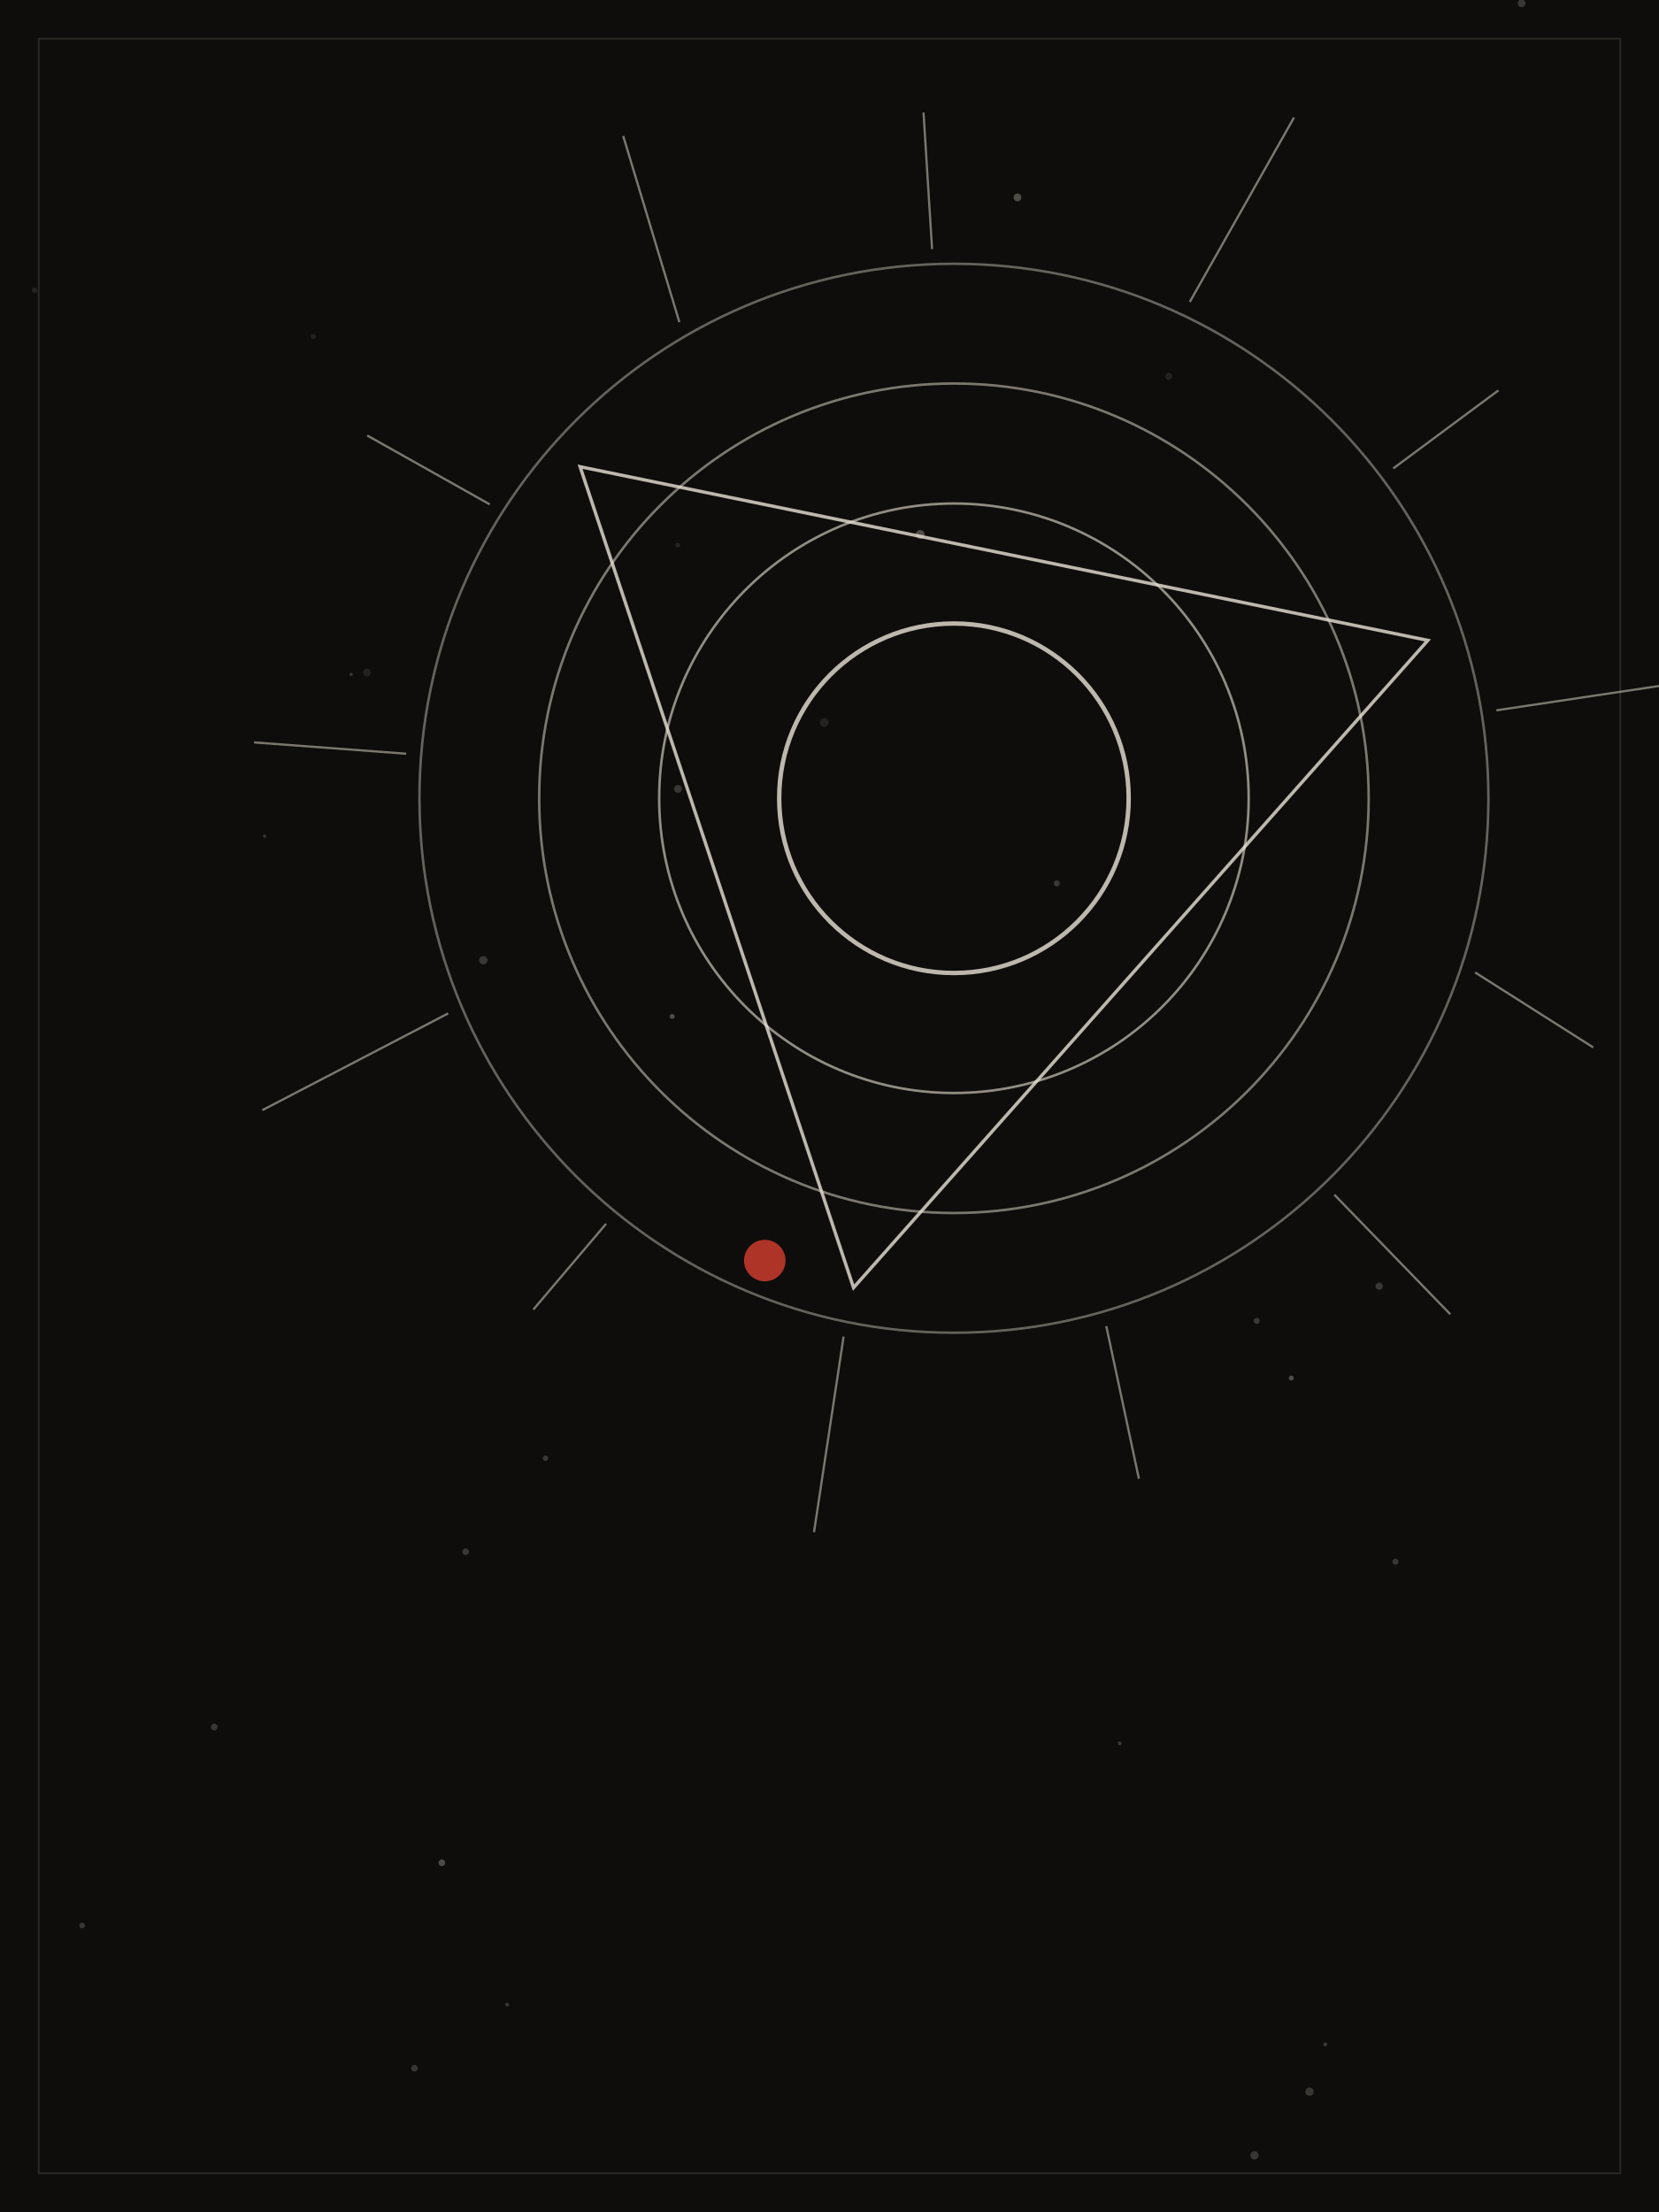
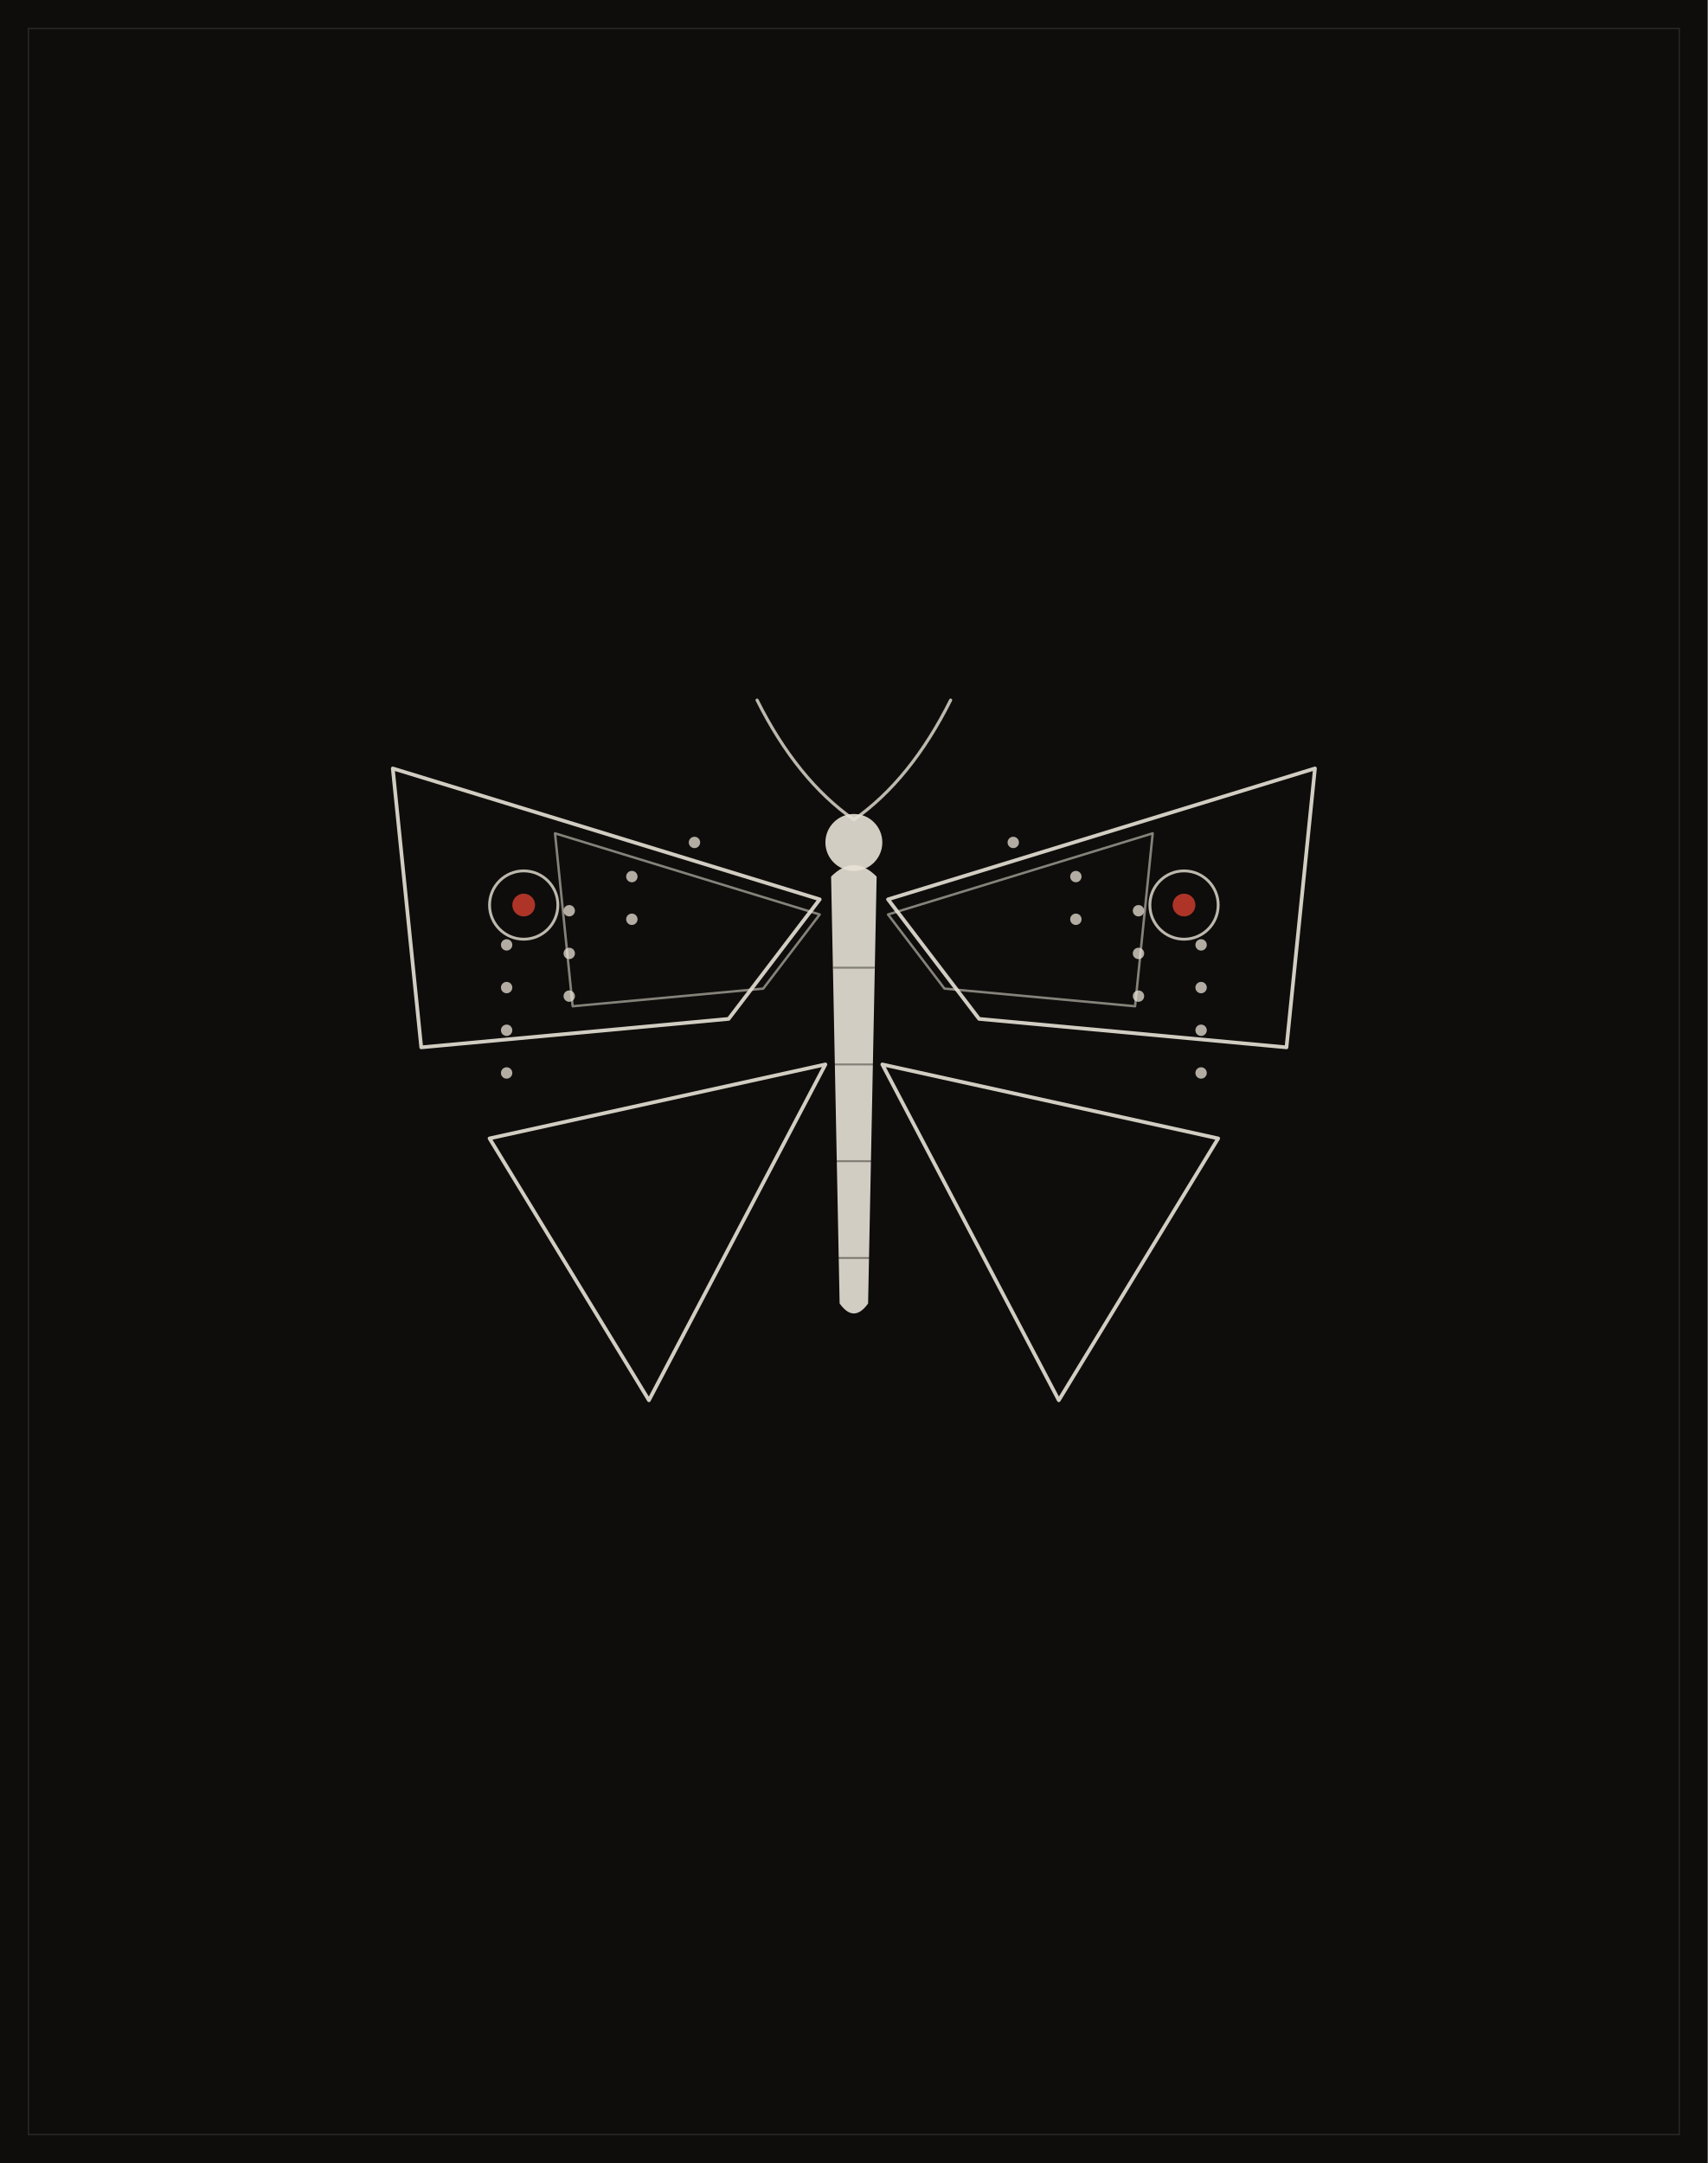
- <svg xmlns="http://www.w3.org/2000/svg" viewBox="0 0 600 800" width="600" height="800">
-   <rect width="600" height="800" fill="#0e0d0b" />
-   <rect x="14" y="14" width="572" height="772" fill="none" stroke="#e8e2d6" stroke-width="0.6" opacity="0.14" />
-   <circle cx="345" cy="288.7" r="63.2" fill="none" stroke="#e8e2d6" stroke-width="1.6" opacity="0.8" />
-   <circle cx="345" cy="288.7" r="106.6" fill="none" stroke="#e8e2d6" stroke-width="0.9" opacity="0.6" />
-   <circle cx="345" cy="288.7" r="150" fill="none" stroke="#e8e2d6" stroke-width="0.9" opacity="0.5" />
-   <circle cx="345" cy="288.7" r="193.3" fill="none" stroke="#e8e2d6" stroke-width="0.9" opacity="0.4" />
-   <polygon points="308.7,465.7 209.8,168.8 516.4,231.6" fill="none" stroke="#e8e2d6" stroke-width="1.2" opacity="0.8" />
-   <line x1="305.1" y1="483.4" x2="294.4" y2="554.1" stroke="#e8e2d6" stroke-width="0.8" opacity="0.5" />
-   <line x1="219.2" y1="442.6" x2="192.9" y2="473.6" stroke="#e8e2d6" stroke-width="0.8" opacity="0.5" />
-   <line x1="162.1" y1="366.5" x2="94.9" y2="401.5" stroke="#e8e2d6" stroke-width="0.8" opacity="0.5" />
-   <line x1="146.9" y1="272.6" x2="91.9" y2="268.5" stroke="#e8e2d6" stroke-width="0.8" opacity="0.5" />
-   <line x1="177.1" y1="182.4" x2="132.8" y2="157.5" stroke="#e8e2d6" stroke-width="0.8" opacity="0.5" />
-   <line x1="245.7" y1="116.5" x2="225.4" y2="49.2" stroke="#e8e2d6" stroke-width="0.8" opacity="0.5" />
-   <line x1="337.1" y1="90.1" x2="334" y2="40.7" stroke="#e8e2d6" stroke-width="0.8" opacity="0.5" />
-   <line x1="430.3" y1="109.2" x2="468" y2="42.5" stroke="#e8e2d6" stroke-width="0.8" opacity="0.5" />
-   <line x1="503.9" y1="169.4" x2="541.9" y2="141.2" stroke="#e8e2d6" stroke-width="0.8" opacity="0.5" />
-   <line x1="541.2" y1="256.9" x2="629.3" y2="243.7" stroke="#e8e2d6" stroke-width="0.8" opacity="0.5" />
-   <line x1="533.5" y1="351.7" x2="576.2" y2="378.8" stroke="#e8e2d6" stroke-width="0.8" opacity="0.5" />
-   <line x1="482.6" y1="432.1" x2="524.5" y2="475.3" stroke="#e8e2d6" stroke-width="0.8" opacity="0.5" />
-   <line x1="400.1" y1="479.6" x2="411.9" y2="534.8" stroke="#e8e2d6" stroke-width="0.8" opacity="0.5" />
-   <circle cx="276.6" cy="455.9" r="7.5" fill="#c0392b" opacity="0.9" />
-   <circle cx="422.7" cy="136.1" r="1.3" fill="#e8e2d6" opacity="0.1" />
-   <circle cx="183.4" cy="725" r="0.7" fill="#e8e2d6" opacity="0.2" />
-   <circle cx="132.7" cy="243.2" r="1.4" fill="#e8e2d6" opacity="0.1" />
-   <circle cx="550.3" cy="1.2" r="1.4" fill="#e8e2d6" opacity="0.2" />
-   <circle cx="298.1" cy="261.3" r="1.6" fill="#e8e2d6" opacity="0.1" />
-   <circle cx="453.7" cy="779.5" r="1.5" fill="#e8e2d6" opacity="0.2" />
-   <circle cx="29.7" cy="696.4" r="1" fill="#e8e2d6" opacity="0.2" />
-   <circle cx="243.1" cy="367.6" r="0.9" fill="#e8e2d6" opacity="0.3" />
-   <circle cx="504.7" cy="564.8" r="1.1" fill="#e8e2d6" opacity="0.2" />
-   <circle cx="149.9" cy="748" r="1.2" fill="#e8e2d6" opacity="0.2" />
-   <circle cx="405" cy="630.5" r="0.7" fill="#e8e2d6" opacity="0.2" />
-   <circle cx="12.5" cy="105" r="1" fill="#e8e2d6" opacity="0.1" />
-   <circle cx="479.3" cy="739.4" r="0.7" fill="#e8e2d6" opacity="0.2" />
-   <circle cx="473.6" cy="756.5" r="1.5" fill="#e8e2d6" opacity="0.2" />
-   <circle cx="245.2" cy="285.3" r="1.4" fill="#e8e2d6" opacity="0.2" />
-   <circle cx="467" cy="498.4" r="0.9" fill="#e8e2d6" opacity="0.3" />
-   <circle cx="77.5" cy="624.6" r="1.2" fill="#e8e2d6" opacity="0.2" />
-   <circle cx="159.8" cy="673.7" r="1.2" fill="#e8e2d6" opacity="0.3" />
-   <circle cx="332.8" cy="193.3" r="1.6" fill="#e8e2d6" opacity="0.3" />
-   <circle cx="245.1" cy="197.2" r="0.9" fill="#e8e2d6" opacity="0.1" />
-   <circle cx="127" cy="243.9" r="0.6" fill="#e8e2d6" opacity="0.2" />
-   <circle cx="174.8" cy="347.3" r="1.5" fill="#e8e2d6" opacity="0.2" />
-   <circle cx="382.2" cy="319.5" r="1.1" fill="#e8e2d6" opacity="0.2" />
-   <circle cx="454.5" cy="477.7" r="1.1" fill="#e8e2d6" opacity="0.2" />
-   <circle cx="368" cy="71.4" r="1.4" fill="#e8e2d6" opacity="0.3" />
-   <circle cx="95.7" cy="302.4" r="0.6" fill="#e8e2d6" opacity="0.2" />
-   <circle cx="113.3" cy="121.7" r="0.9" fill="#e8e2d6" opacity="0.1" />
-   <circle cx="168.4" cy="561.2" r="1.2" fill="#e8e2d6" opacity="0.2" />
-   <circle cx="197.3" cy="527.4" r="1" fill="#e8e2d6" opacity="0.2" />
-   <circle cx="498.8" cy="465.2" r="1.3" fill="#e8e2d6" opacity="0.2" />
+ <svg xmlns="http://www.w3.org/2000/svg" viewBox="0 0 600 760" width="600" height="760">
+   <rect width="600" height="760" fill="#0e0d0b" />
+   <rect x="10" y="10" width="580" height="740" fill="none" stroke="#e8e2d6" stroke-width="0.5" opacity="0.12" />
+   <circle cx="300" cy="296" r="10" fill="#e8e2d6" opacity="0.9" />
+   <path d="M 292,308 q 8,-8 16,0 l -3,150 q -5,7 -10,0 Z" fill="#e8e2d6" opacity="0.9" />
+   <path d="M 293,340 h 14" fill="none" stroke="#0e0d0b" stroke-width="0.7" stroke-linecap="round" stroke-linejoin="round" opacity="0.4" />
+   <path d="M 293,374 h 14" fill="none" stroke="#0e0d0b" stroke-width="0.7" stroke-linecap="round" stroke-linejoin="round" opacity="0.4" />
+   <path d="M 293,408 h 14" fill="none" stroke="#0e0d0b" stroke-width="0.7" stroke-linecap="round" stroke-linejoin="round" opacity="0.4" />
+   <path d="M 293,442 h 14" fill="none" stroke="#0e0d0b" stroke-width="0.7" stroke-linecap="round" stroke-linejoin="round" opacity="0.4" />
+   <path d="M 300,288 q -20,-14 -34,-42 M 300,288 q 20,-14 34,-42" fill="none" stroke="#e8e2d6" stroke-width="1.1" stroke-linecap="round" stroke-linejoin="round" opacity="0.8" />
+   <path d="M 312,316 L 462,270 L 452,368 L 344,358 Z" fill="none" stroke="#e8e2d6" stroke-width="1.3" stroke-linecap="round" stroke-linejoin="round" opacity="0.9" />
+   <path d="M 312,321.32 L 405,292.8 L 398.8,353.56 L 331.84,347.36 Z" fill="none" stroke="#e8e2d6" stroke-width="0.85" stroke-linecap="round" stroke-linejoin="round" opacity="0.55" />
+   <path d="M 310,374 L 428,400 L 372,492 Z" fill="none" stroke="#e8e2d6" stroke-width="1.3" stroke-linecap="round" stroke-linejoin="round" opacity="0.9" />
+   <circle cx="356" cy="296" r="2" fill="#e8e2d6" opacity="0.75" />
+   <circle cx="378" cy="308" r="2" fill="#e8e2d6" opacity="0.75" />
+   <circle cx="378" cy="323" r="2" fill="#e8e2d6" opacity="0.75" />
+   <circle cx="400" cy="320" r="2" fill="#e8e2d6" opacity="0.75" />
+   <circle cx="400" cy="335" r="2" fill="#e8e2d6" opacity="0.75" />
+   <circle cx="400" cy="350" r="2" fill="#e8e2d6" opacity="0.75" />
+   <circle cx="422" cy="332" r="2" fill="#e8e2d6" opacity="0.75" />
+   <circle cx="422" cy="347" r="2" fill="#e8e2d6" opacity="0.75" />
+   <circle cx="422" cy="362" r="2" fill="#e8e2d6" opacity="0.75" />
+   <circle cx="422" cy="377" r="2" fill="#e8e2d6" opacity="0.75" />
+   <circle cx="416" cy="318" r="12" fill="none" stroke="#e8e2d6" stroke-width="1" opacity="0.8" />
+   <circle cx="416" cy="318" r="4" fill="#c0392b" opacity="0.9" />
+   <path d="M 288,316 L 138,270 L 148,368 L 256,358 Z" fill="none" stroke="#e8e2d6" stroke-width="1.3" stroke-linecap="round" stroke-linejoin="round" opacity="0.9" />
+   <path d="M 288,321.32 L 195,292.8 L 201.2,353.56 L 268.16,347.36 Z" fill="none" stroke="#e8e2d6" stroke-width="0.85" stroke-linecap="round" stroke-linejoin="round" opacity="0.55" />
+   <path d="M 290,374 L 172,400 L 228,492 Z" fill="none" stroke="#e8e2d6" stroke-width="1.3" stroke-linecap="round" stroke-linejoin="round" opacity="0.9" />
+   <circle cx="244" cy="296" r="2" fill="#e8e2d6" opacity="0.75" />
+   <circle cx="222" cy="308" r="2" fill="#e8e2d6" opacity="0.75" />
+   <circle cx="222" cy="323" r="2" fill="#e8e2d6" opacity="0.75" />
+   <circle cx="200" cy="320" r="2" fill="#e8e2d6" opacity="0.75" />
+   <circle cx="200" cy="335" r="2" fill="#e8e2d6" opacity="0.75" />
+   <circle cx="200" cy="350" r="2" fill="#e8e2d6" opacity="0.75" />
+   <circle cx="178" cy="332" r="2" fill="#e8e2d6" opacity="0.75" />
+   <circle cx="178" cy="347" r="2" fill="#e8e2d6" opacity="0.75" />
+   <circle cx="178" cy="362" r="2" fill="#e8e2d6" opacity="0.75" />
+   <circle cx="178" cy="377" r="2" fill="#e8e2d6" opacity="0.75" />
+   <circle cx="184" cy="318" r="12" fill="none" stroke="#e8e2d6" stroke-width="1" opacity="0.8" />
+   <circle cx="184" cy="318" r="4" fill="#c0392b" opacity="0.9" />
</svg>
